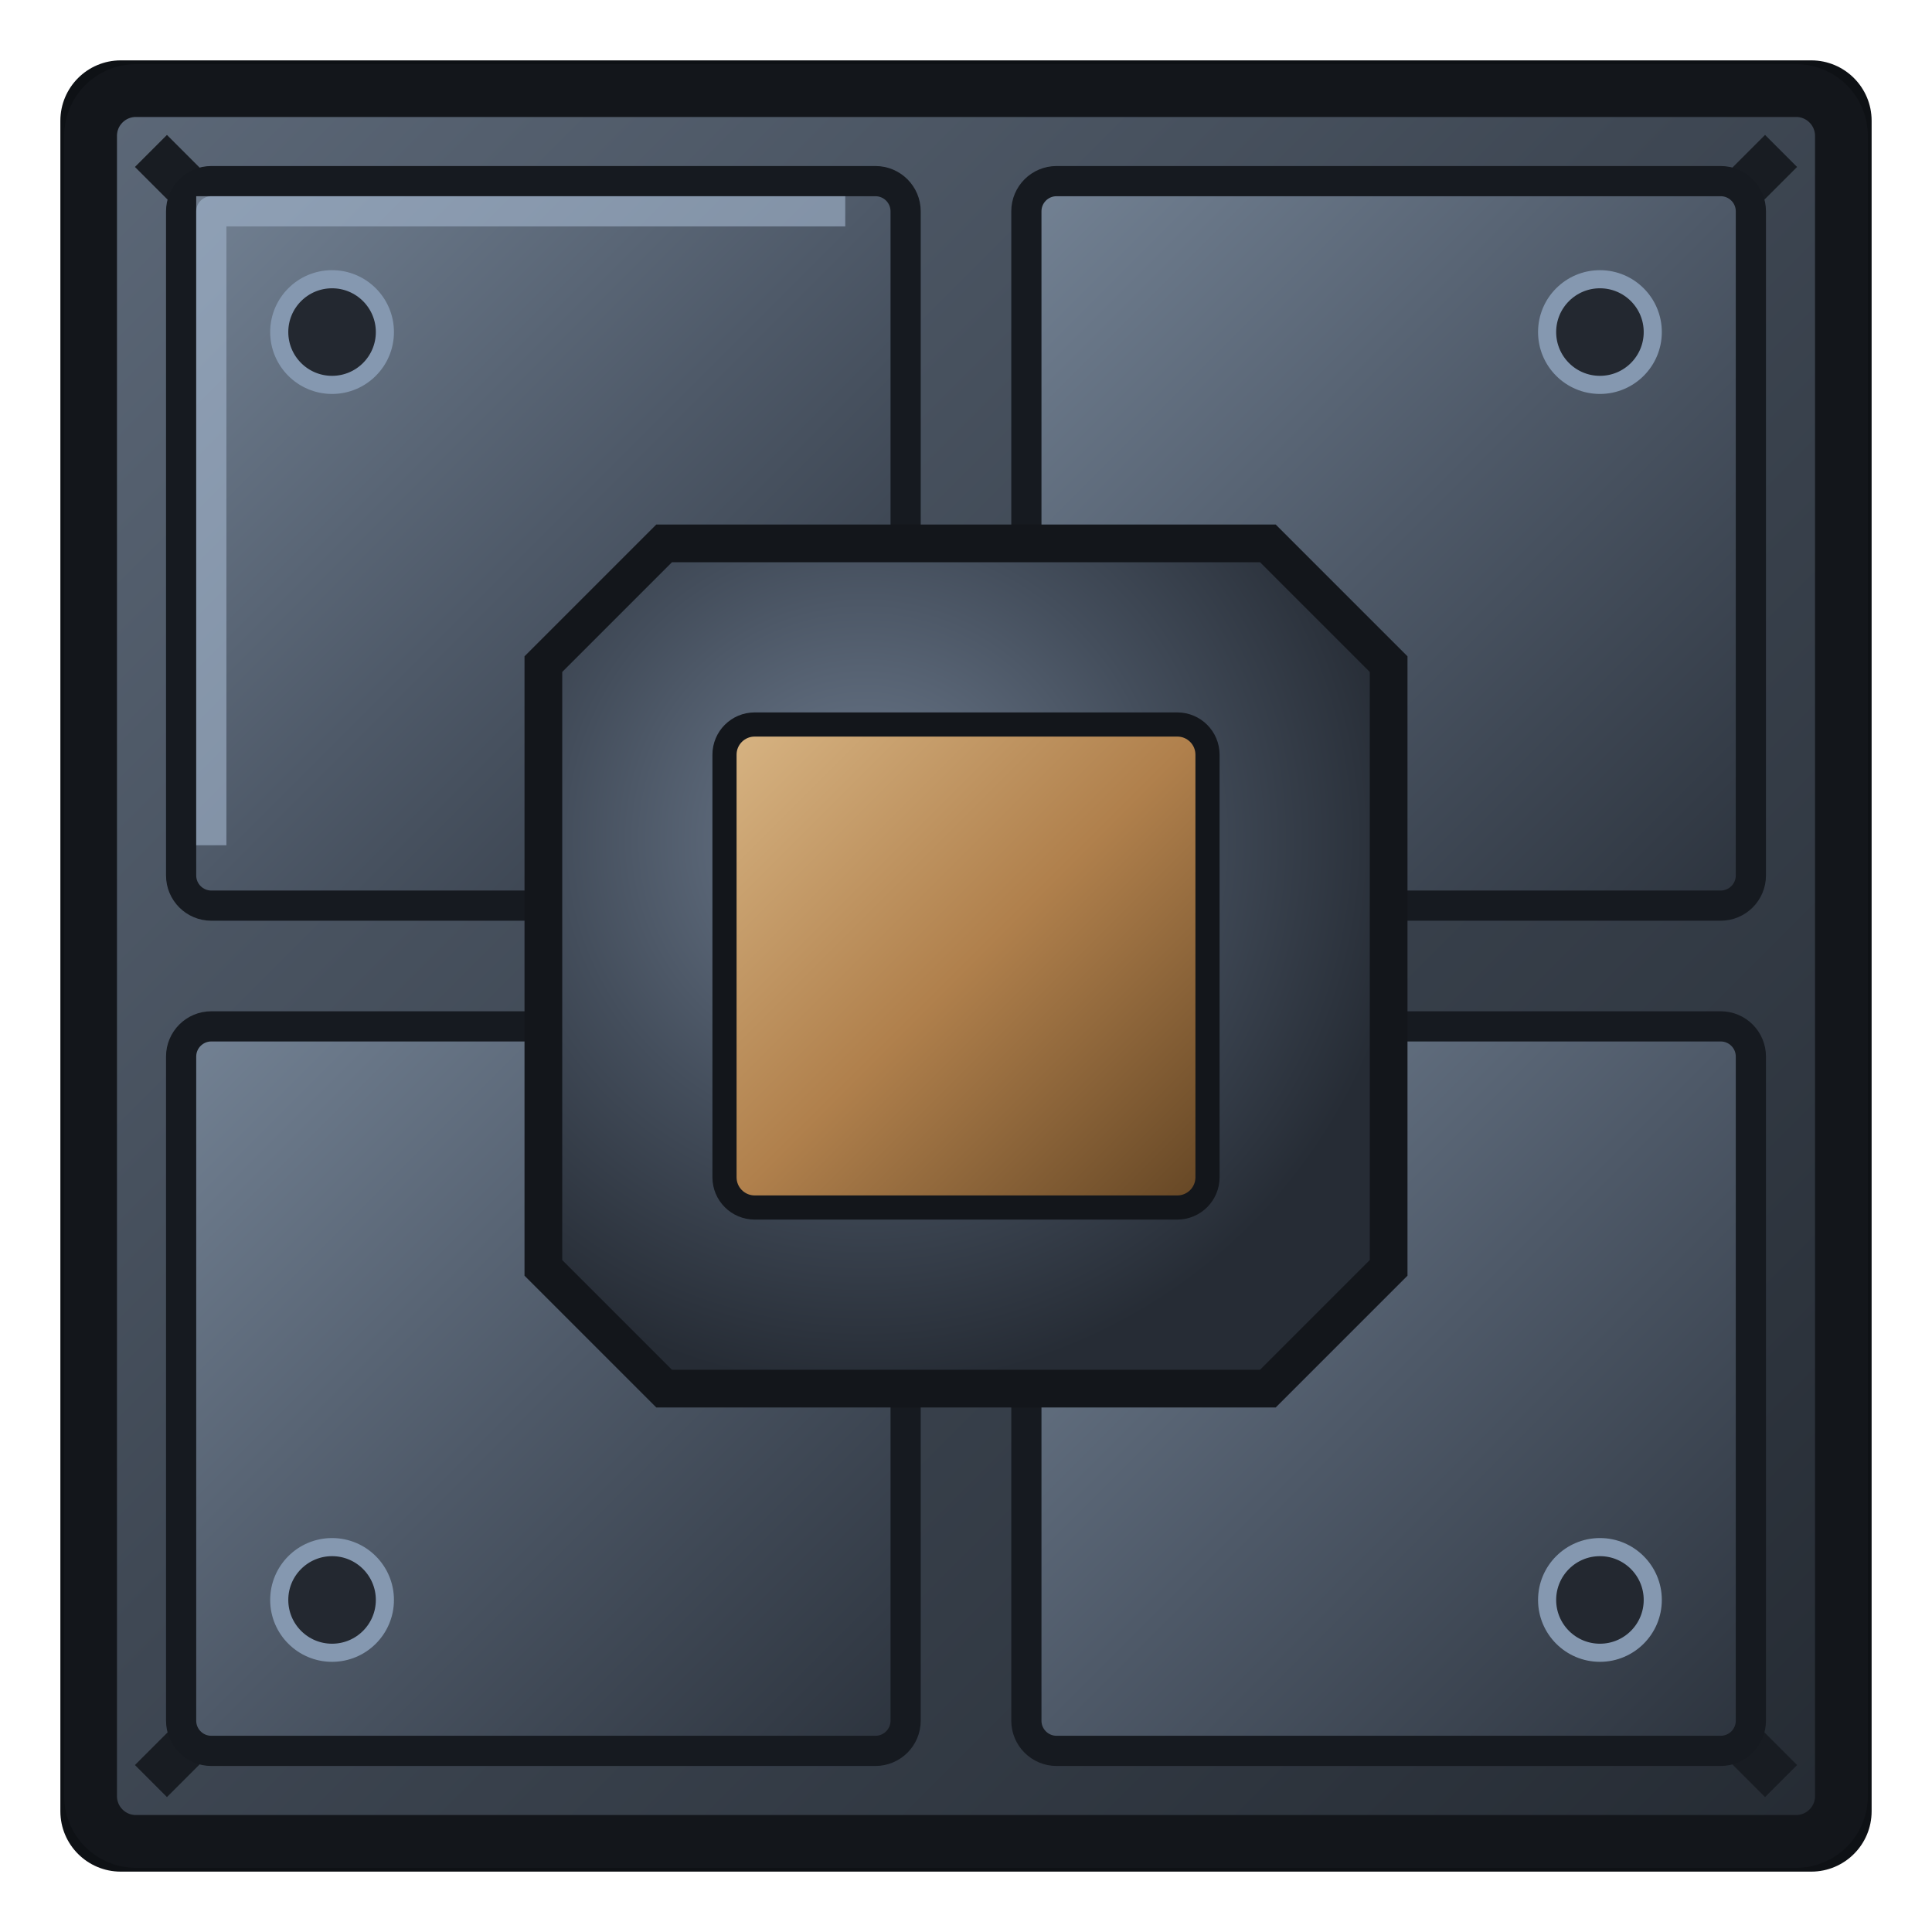
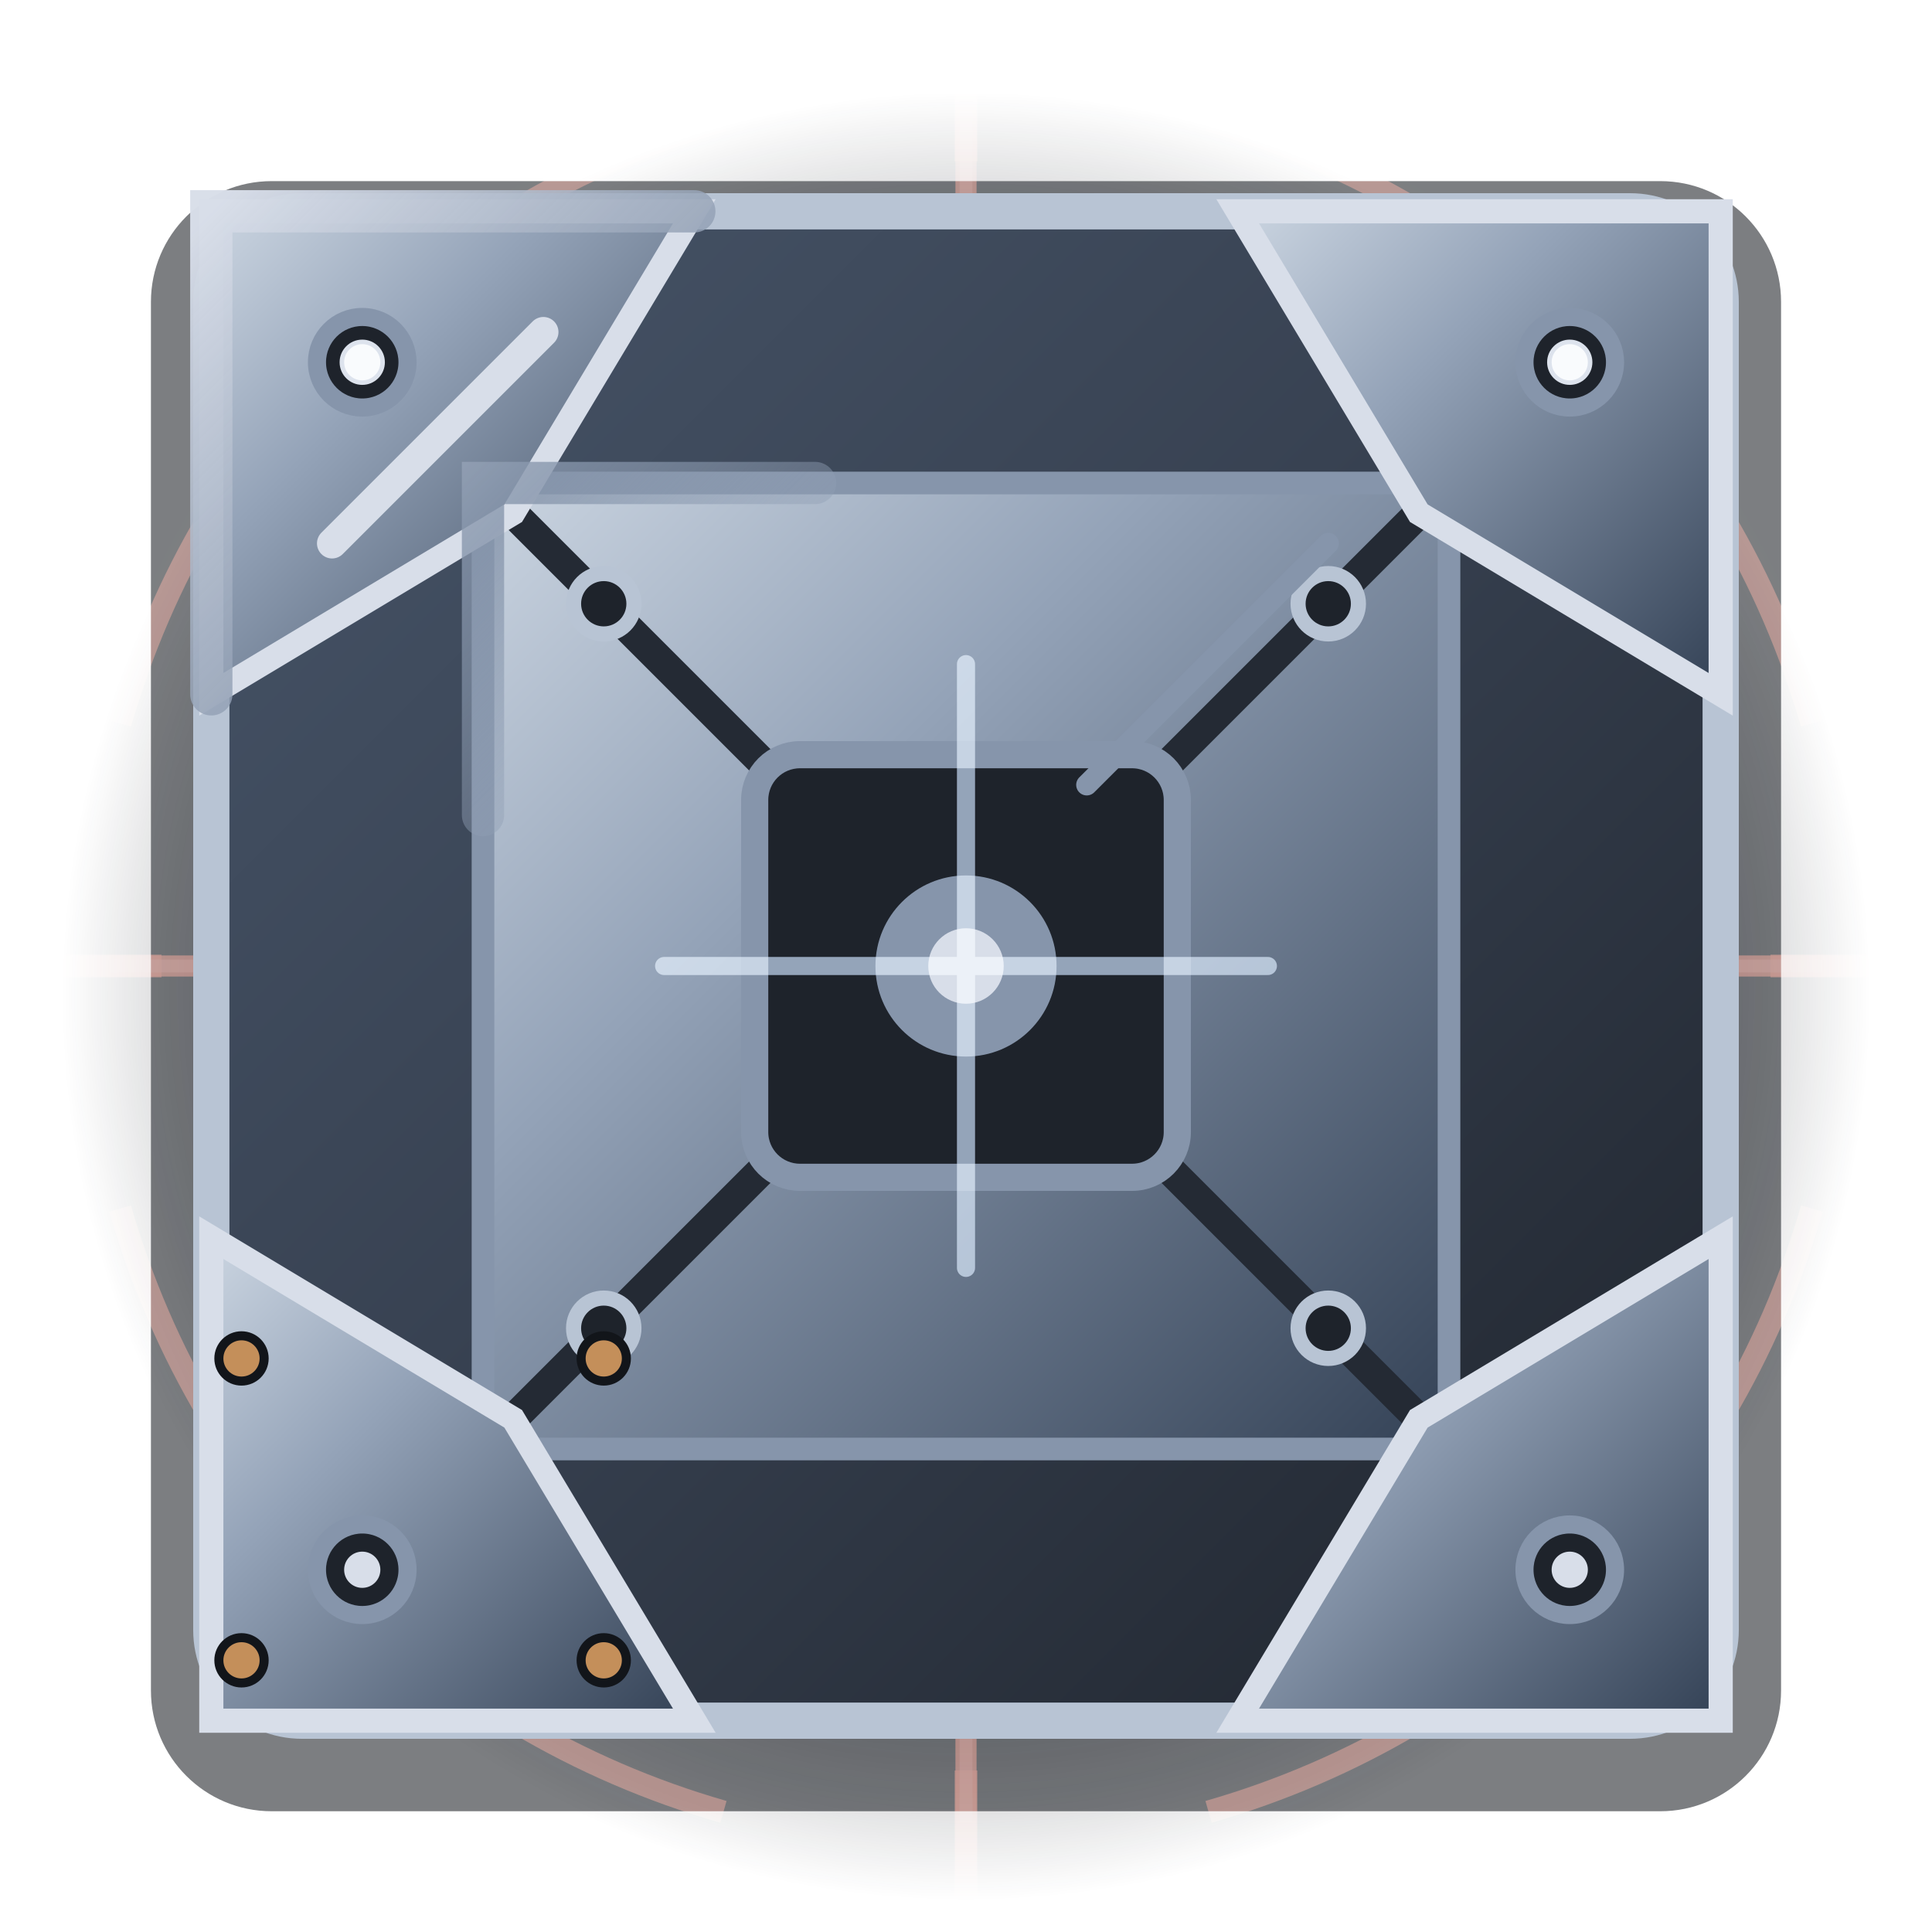
- <svg xmlns="http://www.w3.org/2000/svg" viewBox="0 0 128 128" width="128" height="128">
+ <svg xmlns="http://www.w3.org/2000/svg" viewBox="0 0 128 128" fill="none" data-rig-id="tile-steel-rig" data-root-anchor="64,64" data-has-aura="true">
  <defs>
-     <radialGradient id="tb-shadow" cx="50%" cy="50%" r="50%">
-       <stop offset="0%" stop-color="#0b0d10" stop-opacity="0.72" />
-       <stop offset="68%" stop-color="#111419" stop-opacity="0.32" />
-       <stop offset="100%" stop-color="#111419" stop-opacity="0" />
+     <radialGradient id="ts-shadow-grad" cx="50%" cy="50%" r="50%">
+       <stop offset="0%" stop-color="#12151a" stop-opacity="0.8" />
+       <stop offset="70%" stop-color="#171b22" stop-opacity="0.38" />
+       <stop offset="100%" stop-color="#171b22" stop-opacity="0" />
    </radialGradient>
-     <linearGradient id="blued-hull" x1="0" y1="0" x2="1" y2="1">
-       <stop offset="0%" stop-color="#5c6878" />
-       <stop offset="45%" stop-color="#3f4854" />
-       <stop offset="100%" stop-color="#252b33" />
+     <radialGradient id="ts-aura-field" cx="50%" cy="50%" r="50%">
+       <stop offset="0%" stop-color="#8695ab" stop-opacity="0.28" />
+       <stop offset="60%" stop-color="#9aa8bd" stop-opacity="0.12" />
+       <stop offset="100%" stop-color="#171b22" stop-opacity="0" />
+     </radialGradient>
+     <linearGradient id="ts-titanium-base" x1="0%" y1="0%" x2="100%" y2="100%">
+       <stop offset="0%" stop-color="#475569" />
+       <stop offset="45%" stop-color="#384252" />
+       <stop offset="100%" stop-color="#1e232b" />
    </linearGradient>
-     <radialGradient id="blued-turret" cx="38%" cy="35%" r="65%">
-       <stop offset="0%" stop-color="#6e7c8f" />
-       <stop offset="55%" stop-color="#444e5c" />
-       <stop offset="100%" stop-color="#262c35" />
-     </radialGradient>
-     <linearGradient id="tungsten-plate" x1="0" y1="0" x2="1" y2="1">
-       <stop offset="0%" stop-color="#738294" />
-       <stop offset="50%" stop-color="#4e5968" />
-       <stop offset="100%" stop-color="#2c333d" />
+     <linearGradient id="ts-chrome-plate" x1="0%" y1="0%" x2="100%" y2="100%">
+       <stop offset="0%" stop-color="#cbd5e1" />
+       <stop offset="35%" stop-color="#94a3b8" />
+       <stop offset="100%" stop-color="#334155" />
    </linearGradient>
-     <linearGradient id="enemy-cast-hull" x1="0" y1="0" x2="1" y2="1">
-       <stop offset="0%" stop-color="#59524c" />
-       <stop offset="48%" stop-color="#3d3834" />
-       <stop offset="100%" stop-color="#24201e" />
+     <linearGradient id="ts-rim-glow" x1="0%" y1="0%" x2="100%" y2="100%">
+       <stop offset="0%" stop-color="#d8dee9" stop-opacity="0.98" />
+       <stop offset="50%" stop-color="#8695ab" stop-opacity="0.8" />
+       <stop offset="100%" stop-color="#9aa8bd" stop-opacity="0" />
    </linearGradient>
-     <radialGradient id="enemy-cast-turret" cx="38%" cy="35%" r="65%">
-       <stop offset="0%" stop-color="#6b625b" />
-       <stop offset="55%" stop-color="#47413c" />
-       <stop offset="100%" stop-color="#292421" />
-     </radialGradient>
-     <linearGradient id="steel-barrel" x1="0" y1="0" x2="1" y2="0">
-       <stop offset="0%" stop-color="#23282e" />
-       <stop offset="35%" stop-color="#697480" />
-       <stop offset="55%" stop-color="#8592a1" />
-       <stop offset="100%" stop-color="#1e2228" />
-     </linearGradient>
-     <linearGradient id="steel-tread" x1="0" y1="0" x2="0" y2="1">
-       <stop offset="0%" stop-color="#22262b" />
-       <stop offset="50%" stop-color="#383e46" />
-       <stop offset="100%" stop-color="#181b1f" />
-     </linearGradient>
-     <linearGradient id="brass-trim" x1="0" y1="0" x2="1" y2="1">
-       <stop offset="0%" stop-color="#d8b584" />
-       <stop offset="50%" stop-color="#b0804c" />
-       <stop offset="100%" stop-color="#634524" />
-     </linearGradient>
-     <linearGradient id="primer-trim" x1="0" y1="0" x2="1" y2="1">
-       <stop offset="0%" stop-color="#c97a63" />
-       <stop offset="50%" stop-color="#994e3b" />
-       <stop offset="100%" stop-color="#5c2b1f" />
-     </linearGradient>
-     <radialGradient id="warm-muzzle" cx="50%" cy="50%" r="50%">
-       <stop offset="0%" stop-color="#e3c598" stop-opacity="0.42" />
-       <stop offset="100%" stop-color="#c48f5a" stop-opacity="0" />
-     </radialGradient>
  </defs>
-   <g id="part-shadow-cast" data-pivot="64,64" data-blend="multiply">
-     <rect x="4" y="4" width="120" height="120" rx="4" fill="#0e1115" />
+   <g id="part-shadow-cast" data-pivot="64,66" data-parent="root" data-z-index="1" data-blend="multiply" style="mix-blend-mode: multiply">
+     <ellipse cx="64" cy="66" rx="60" ry="60" fill="url(#ts-shadow-grad)" />
+     <rect x="10" y="12" width="108" height="108" rx="8" fill="#12151a" fill-opacity="0.55" />
  </g>
-   <g id="part-aura-ring-outer" data-pivot="64,64" data-blend="normal">
-     <rect x="6" y="6" width="116" height="116" rx="3" fill="url(#blued-hull)" stroke="#13161b" stroke-width="3.5" />
+   <g id="part-aura-ring-outer" data-pivot="64,64" data-parent="root" data-z-index="4" data-blend="screen" data-motion="spin-cw" style="mix-blend-mode: screen">
+     <circle cx="64" cy="64" r="62" fill="url(#ts-aura-field)" />
+     <path fill="none" stroke="#9e4736" stroke-width="1.5" stroke-opacity="0.72" d="M120.04,80.07 A58.3,58.3 0 0,1 80.07,120.04 M47.93,120.04 A58.3,58.3 0 0,1 7.96,80.07 M7.96,47.93 A58.3,58.3 0 0,1 47.93,7.96 M80.07,7.96 A58.3,58.3 0 0,1 120.04,47.93 M64,1.7 L64,10.7 M64,117.3 L64,126.3 M1.7,64 L10.7,64 M117.3,64 L126.3,64" stroke-linejoin="bevel" />
+     <path fill="none" stroke="#8695ab" stroke-width="0.85" stroke-opacity="0.58" d="M114.66,78.53 A52.7,52.7 0 0,1 78.53,114.66 M49.47,114.66 A52.7,52.7 0 0,1 13.34,78.53 M13.34,49.47 A52.7,52.7 0 0,1 49.47,13.34 M78.53,13.34 A52.7,52.7 0 0,1 114.66,49.47 M64,7.3 L64,16.3 M64,111.7 L64,120.7 M7.3,64 L16.3,64 M111.7,64 L120.7,64" stroke-linejoin="bevel" />
+     <line x1="114.7" y1="64" x2="124.3" y2="64" stroke="#9e4736" stroke-width="1.4" stroke-opacity="0.8" />
+     <line x1="99.9" y1="99.9" x2="106.6" y2="106.6" stroke="#c48f5a" stroke-width="1.4" stroke-opacity="0.8" />
+     <line x1="64" y1="114.7" x2="64" y2="124.3" stroke="#9e4736" stroke-width="1.4" stroke-opacity="0.8" />
+     <line x1="28.1" y1="99.9" x2="21.4" y2="106.6" stroke="#c48f5a" stroke-width="1.4" stroke-opacity="0.8" />
+     <line x1="13.3" y1="64" x2="3.7" y2="64" stroke="#9e4736" stroke-width="1.4" stroke-opacity="0.8" />
+     <line x1="28.1" y1="28.1" x2="21.4" y2="21.4" stroke="#c48f5a" stroke-width="1.4" stroke-opacity="0.8" />
+     <line x1="64" y1="13.3" x2="64" y2="3.7" stroke="#9e4736" stroke-width="1.4" stroke-opacity="0.8" />
+     <line x1="99.9" y1="28.1" x2="106.6" y2="21.4" stroke="#c48f5a" stroke-width="1.4" stroke-opacity="0.8" />
+     <rect x="103" y="103" width="4.4" height="4.4" fill="#c48f5a" stroke="#12151a" stroke-width="0.7" />
+     <rect x="20.6" y="103" width="4.4" height="4.4" fill="#c48f5a" stroke="#12151a" stroke-width="0.7" />
+     <rect x="20.6" y="20.6" width="4.4" height="4.4" fill="#c48f5a" stroke="#12151a" stroke-width="0.7" />
+     <rect x="103" y="20.6" width="4.4" height="4.4" fill="#c48f5a" stroke="#12151a" stroke-width="0.7" />
  </g>
-   <g id="part-aura-ring-inner" data-pivot="64,64" data-blend="normal">
-     <line x1="10" y1="10" x2="118" y2="118" stroke="#181c22" stroke-width="3" />
-     <line x1="118" y1="10" x2="10" y2="118" stroke="#181c22" stroke-width="3" />
+   <g id="part-aura-ring-inner" data-pivot="64,64" data-parent="root" data-z-index="5" data-blend="screen" data-motion="spin-ccw" style="mix-blend-mode: screen">
+     <path fill="none" stroke="#c48f5a" stroke-width="1.1" stroke-opacity="0.68" d="M106.87,76.29 A44.6,44.6 0 0,1 76.29,106.87 M51.71,106.87 A44.6,44.6 0 0,1 21.13,76.29 M21.13,51.71 A44.6,44.6 0 0,1 51.71,21.13 M76.29,21.13 A44.6,44.6 0 0,1 106.87,51.71 M64,15.4 L64,24.4 M64,103.6 L64,112.6 M15.4,64 L24.4,64 M103.6,64 L112.6,64" stroke-linejoin="bevel" />
+     <circle cx="108.6" cy="64" r="2.0" fill="#9e4736" stroke="#12151a" stroke-width="0.65" />
+     <circle cx="86.3" cy="102.6" r="2.0" fill="#9e4736" stroke="#12151a" stroke-width="0.65" />
+     <circle cx="41.7" cy="102.6" r="2.0" fill="#9e4736" stroke="#12151a" stroke-width="0.65" />
+     <circle cx="19.4" cy="64" r="2.0" fill="#9e4736" stroke="#12151a" stroke-width="0.65" />
+     <circle cx="41.7" cy="25.4" r="2.0" fill="#9e4736" stroke="#12151a" stroke-width="0.65" />
+     <circle cx="86.3" cy="25.4" r="2.0" fill="#9e4736" stroke="#12151a" stroke-width="0.65" />
  </g>
-   <g id="part-corner-tl" data-pivot="35,35" data-blend="normal">
-     <rect x="12" y="12" width="48" height="48" rx="2" fill="url(#tungsten-plate)" stroke="#161a20" stroke-width="2" />
-     <circle cx="22" cy="22" r="3.5" fill="#232830" stroke="#8598b0" stroke-width="1.2" />
+   <g id="part-steel-core" data-pivot="64,64" data-parent="root" data-z-index="15" data-blend="normal">
+     <rect x="14" y="14" width="100" height="100" rx="6" fill="url(#ts-titanium-base)" stroke="#b8c4d4" stroke-width="2.4" />
+     <polygon points="32,32 96,32 96,96 32,96" fill="url(#ts-chrome-plate)" stroke="#8695ab" stroke-width="1.5" />
+     <path d="M32 32 L96 96 M96 32 L32 96" stroke="#242a34" stroke-width="2.0" />
+     <rect x="50" y="50" width="28" height="28" rx="3" fill="#1e232b" stroke="#8695ab" stroke-width="1.8" />
+     <circle cx="64" cy="64" r="6" fill="#8695ab" />
+     <circle cx="64" cy="64" r="2.5" fill="#d8dee9" />
+     <circle cx="40" cy="40" r="2" fill="#1e232b" stroke="#b8c4d4" stroke-width="1.0" />
+     <circle cx="88" cy="40" r="2" fill="#1e232b" stroke="#b8c4d4" stroke-width="1.0" />
+     <circle cx="40" cy="88" r="2" fill="#1e232b" stroke="#b8c4d4" stroke-width="1.0" />
+     <circle cx="88" cy="88" r="2" fill="#1e232b" stroke="#b8c4d4" stroke-width="1.0" />
  </g>
-   <g id="part-corner-tr" data-pivot="93,35" data-blend="normal">
-     <rect x="68" y="12" width="48" height="48" rx="2" fill="url(#tungsten-plate)" stroke="#161a20" stroke-width="2" />
-     <circle cx="106" cy="22" r="3.5" fill="#232830" stroke="#8598b0" stroke-width="1.2" />
+   <g id="part-corner-bl" data-pivot="28,100" data-parent="part-steel-core" data-z-index="25" data-blend="normal">
+     <polygon points="14,114 46,114 34,94 14,82" fill="url(#ts-chrome-plate)" stroke="#d8dee9" stroke-width="1.6" />
+     <circle cx="24" cy="104" r="3" fill="#1e232b" stroke="#8695ab" stroke-width="1.2" />
+     <circle cx="24" cy="104" r="1.2" fill="#d8dee9" />
+     <circle cx="16" cy="90" r="1.5" fill="#c48f5a" stroke="#12151a" stroke-width="0.6" />
+     <circle cx="40" cy="90" r="1.5" fill="#c48f5a" stroke="#12151a" stroke-width="0.6" />
+     <circle cx="16" cy="110" r="1.5" fill="#c48f5a" stroke="#12151a" stroke-width="0.6" />
+     <circle cx="40" cy="110" r="1.5" fill="#c48f5a" stroke="#12151a" stroke-width="0.6" />
  </g>
-   <g id="part-corner-bl" data-pivot="35,93" data-blend="normal">
-     <rect x="12" y="68" width="48" height="48" rx="2" fill="url(#tungsten-plate)" stroke="#161a20" stroke-width="2" />
-     <circle cx="22" cy="106" r="3.5" fill="#232830" stroke="#8598b0" stroke-width="1.2" />
+   <g id="part-corner-br" data-pivot="100,100" data-parent="part-steel-core" data-z-index="25" data-blend="normal">
+     <polygon points="114,114 82,114 94,94 114,82" fill="url(#ts-chrome-plate)" stroke="#d8dee9" stroke-width="1.6" />
+     <circle cx="104" cy="104" r="3" fill="#1e232b" stroke="#8695ab" stroke-width="1.2" />
+     <circle cx="104" cy="104" r="1.2" fill="#d8dee9" />
  </g>
-   <g id="part-corner-br" data-pivot="93,93" data-blend="normal">
-     <rect x="68" y="68" width="48" height="48" rx="2" fill="url(#tungsten-plate)" stroke="#161a20" stroke-width="2" />
-     <circle cx="106" cy="106" r="3.5" fill="#232830" stroke="#8598b0" stroke-width="1.2" />
+   <g id="part-corner-tl" data-pivot="28,28" data-parent="part-steel-core" data-z-index="25" data-blend="normal">
+     <polygon points="14,14 46,14 34,34 14,46" fill="url(#ts-chrome-plate)" stroke="#d8dee9" stroke-width="1.6" />
+     <circle cx="24" cy="24" r="3" fill="#1e232b" stroke="#8695ab" stroke-width="1.2" />
+     <circle cx="24" cy="24" r="1.2" fill="#d8dee9" />
  </g>
-   <g id="part-steel-core" data-pivot="64,64" data-blend="normal">
-     <polygon points="44,36 84,36 92,44 92,84 84,92 44,92 36,84 36,44" fill="url(#blued-turret)" stroke="#13161b" stroke-width="2.5" />
-     <rect x="48" y="48" width="32" height="32" rx="2" fill="url(#brass-trim)" stroke="#13161b" stroke-width="1.6" />
+   <g id="part-corner-tr" data-pivot="100,28" data-parent="part-steel-core" data-z-index="25" data-blend="normal">
+     <polygon points="114,14 82,14 94,34 114,46" fill="url(#ts-chrome-plate)" stroke="#d8dee9" stroke-width="1.6" />
+     <circle cx="104" cy="24" r="3" fill="#1e232b" stroke="#8695ab" stroke-width="1.2" />
+     <circle cx="104" cy="24" r="1.2" fill="#d8dee9" />
  </g>
-   <g id="part-light-rim-steel" data-pivot="64,64" data-blend="plus-lighter">
-     <polyline points="14,56 14,14 56,14" fill="none" stroke="#9eb0c7" stroke-width="2" opacity="0.65" />
+   <g id="part-light-rim-steel" data-pivot="64,64" data-parent="part-steel-core" data-z-index="45" data-blend="plus-lighter" style="mix-blend-mode: plus-lighter">
+     <path d="M14 46 V14 H46 M32 54 V32 H54" stroke="url(#ts-rim-glow)" stroke-width="2.8" stroke-linecap="round" />
+     <line x1="36" y1="22" x2="22" y2="36" stroke="#d8dee9" stroke-width="2.0" stroke-linecap="round" />
+     <line x1="88" y1="36" x2="72" y2="52" stroke="#8695ab" stroke-width="1.4" stroke-linecap="round" />
  </g>
-   <g id="part-aura-corona-top" data-pivot="64,64" data-blend="normal" />
+   <g id="part-aura-corona-top" data-pivot="64,64" data-parent="root" data-z-index="65" data-blend="screen" style="mix-blend-mode: screen">
+     <path d="M64 44 V84 M44 64 H84" stroke="#8695ab" stroke-width="1.2" stroke-linecap="round" />
+     <circle cx="24" cy="24" r="1.5" fill="#d8dee9" />
+     <circle cx="104" cy="24" r="1.5" fill="#d8dee9" />
+   </g>
</svg>
